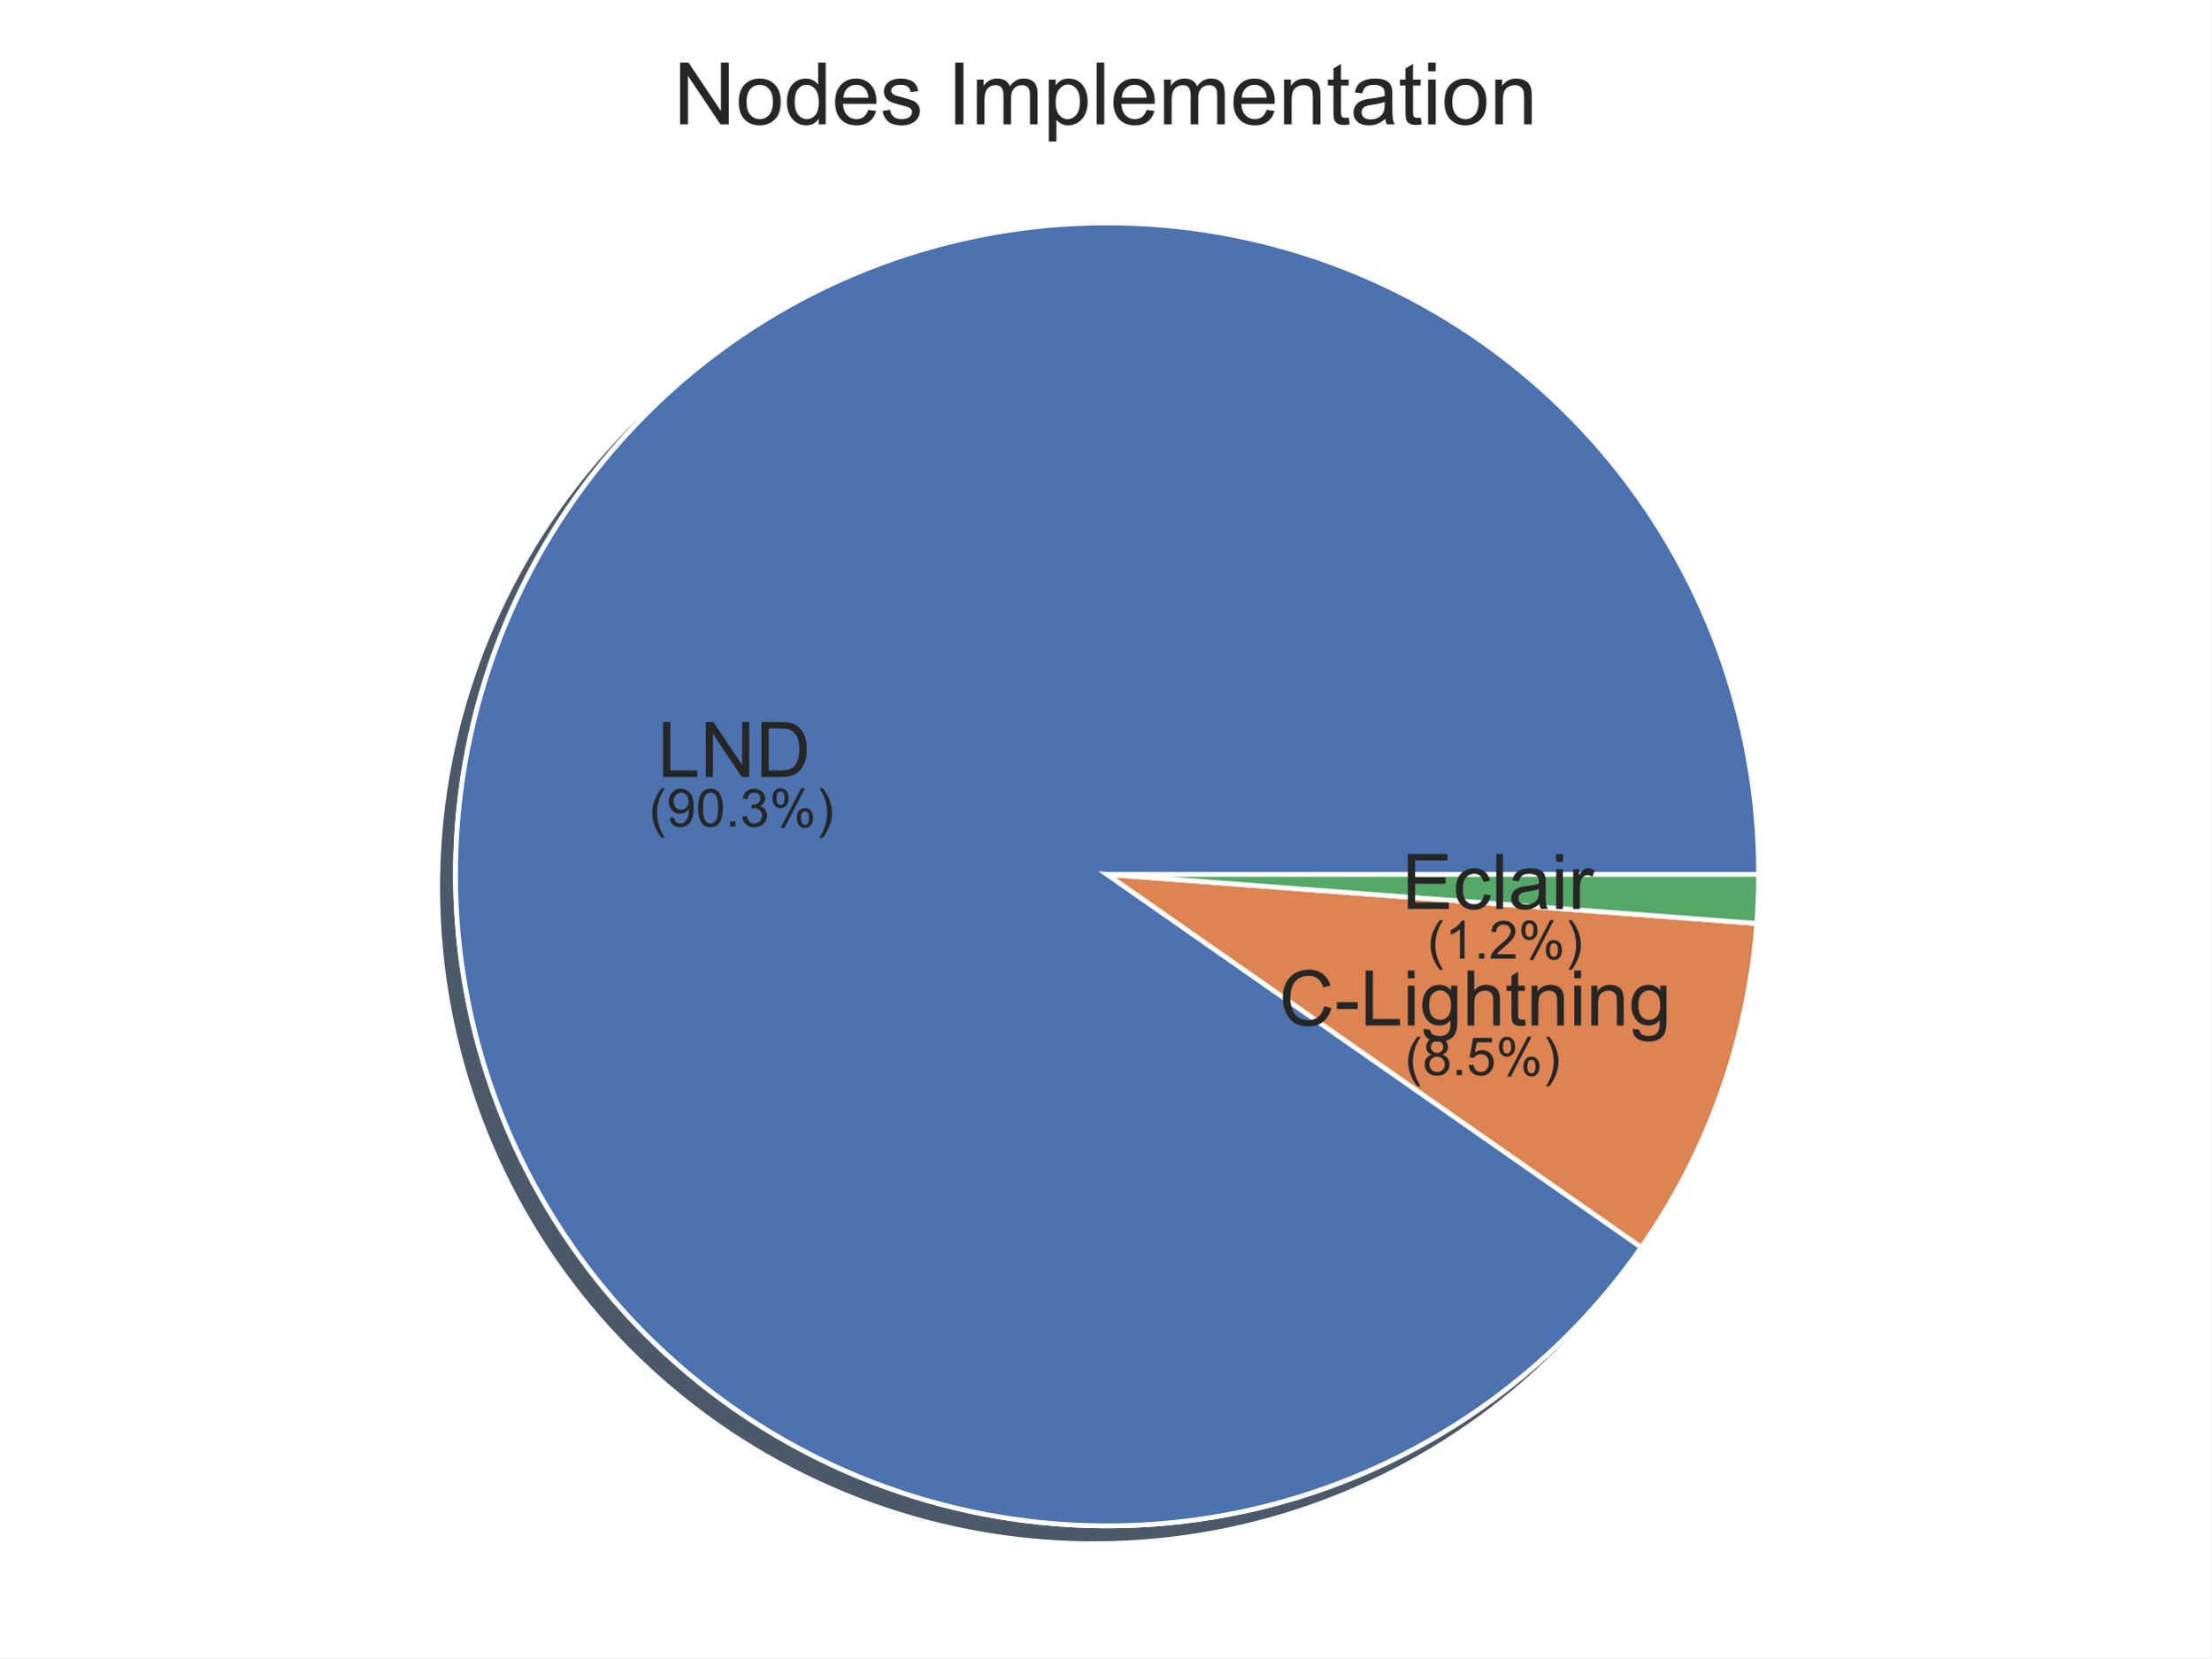
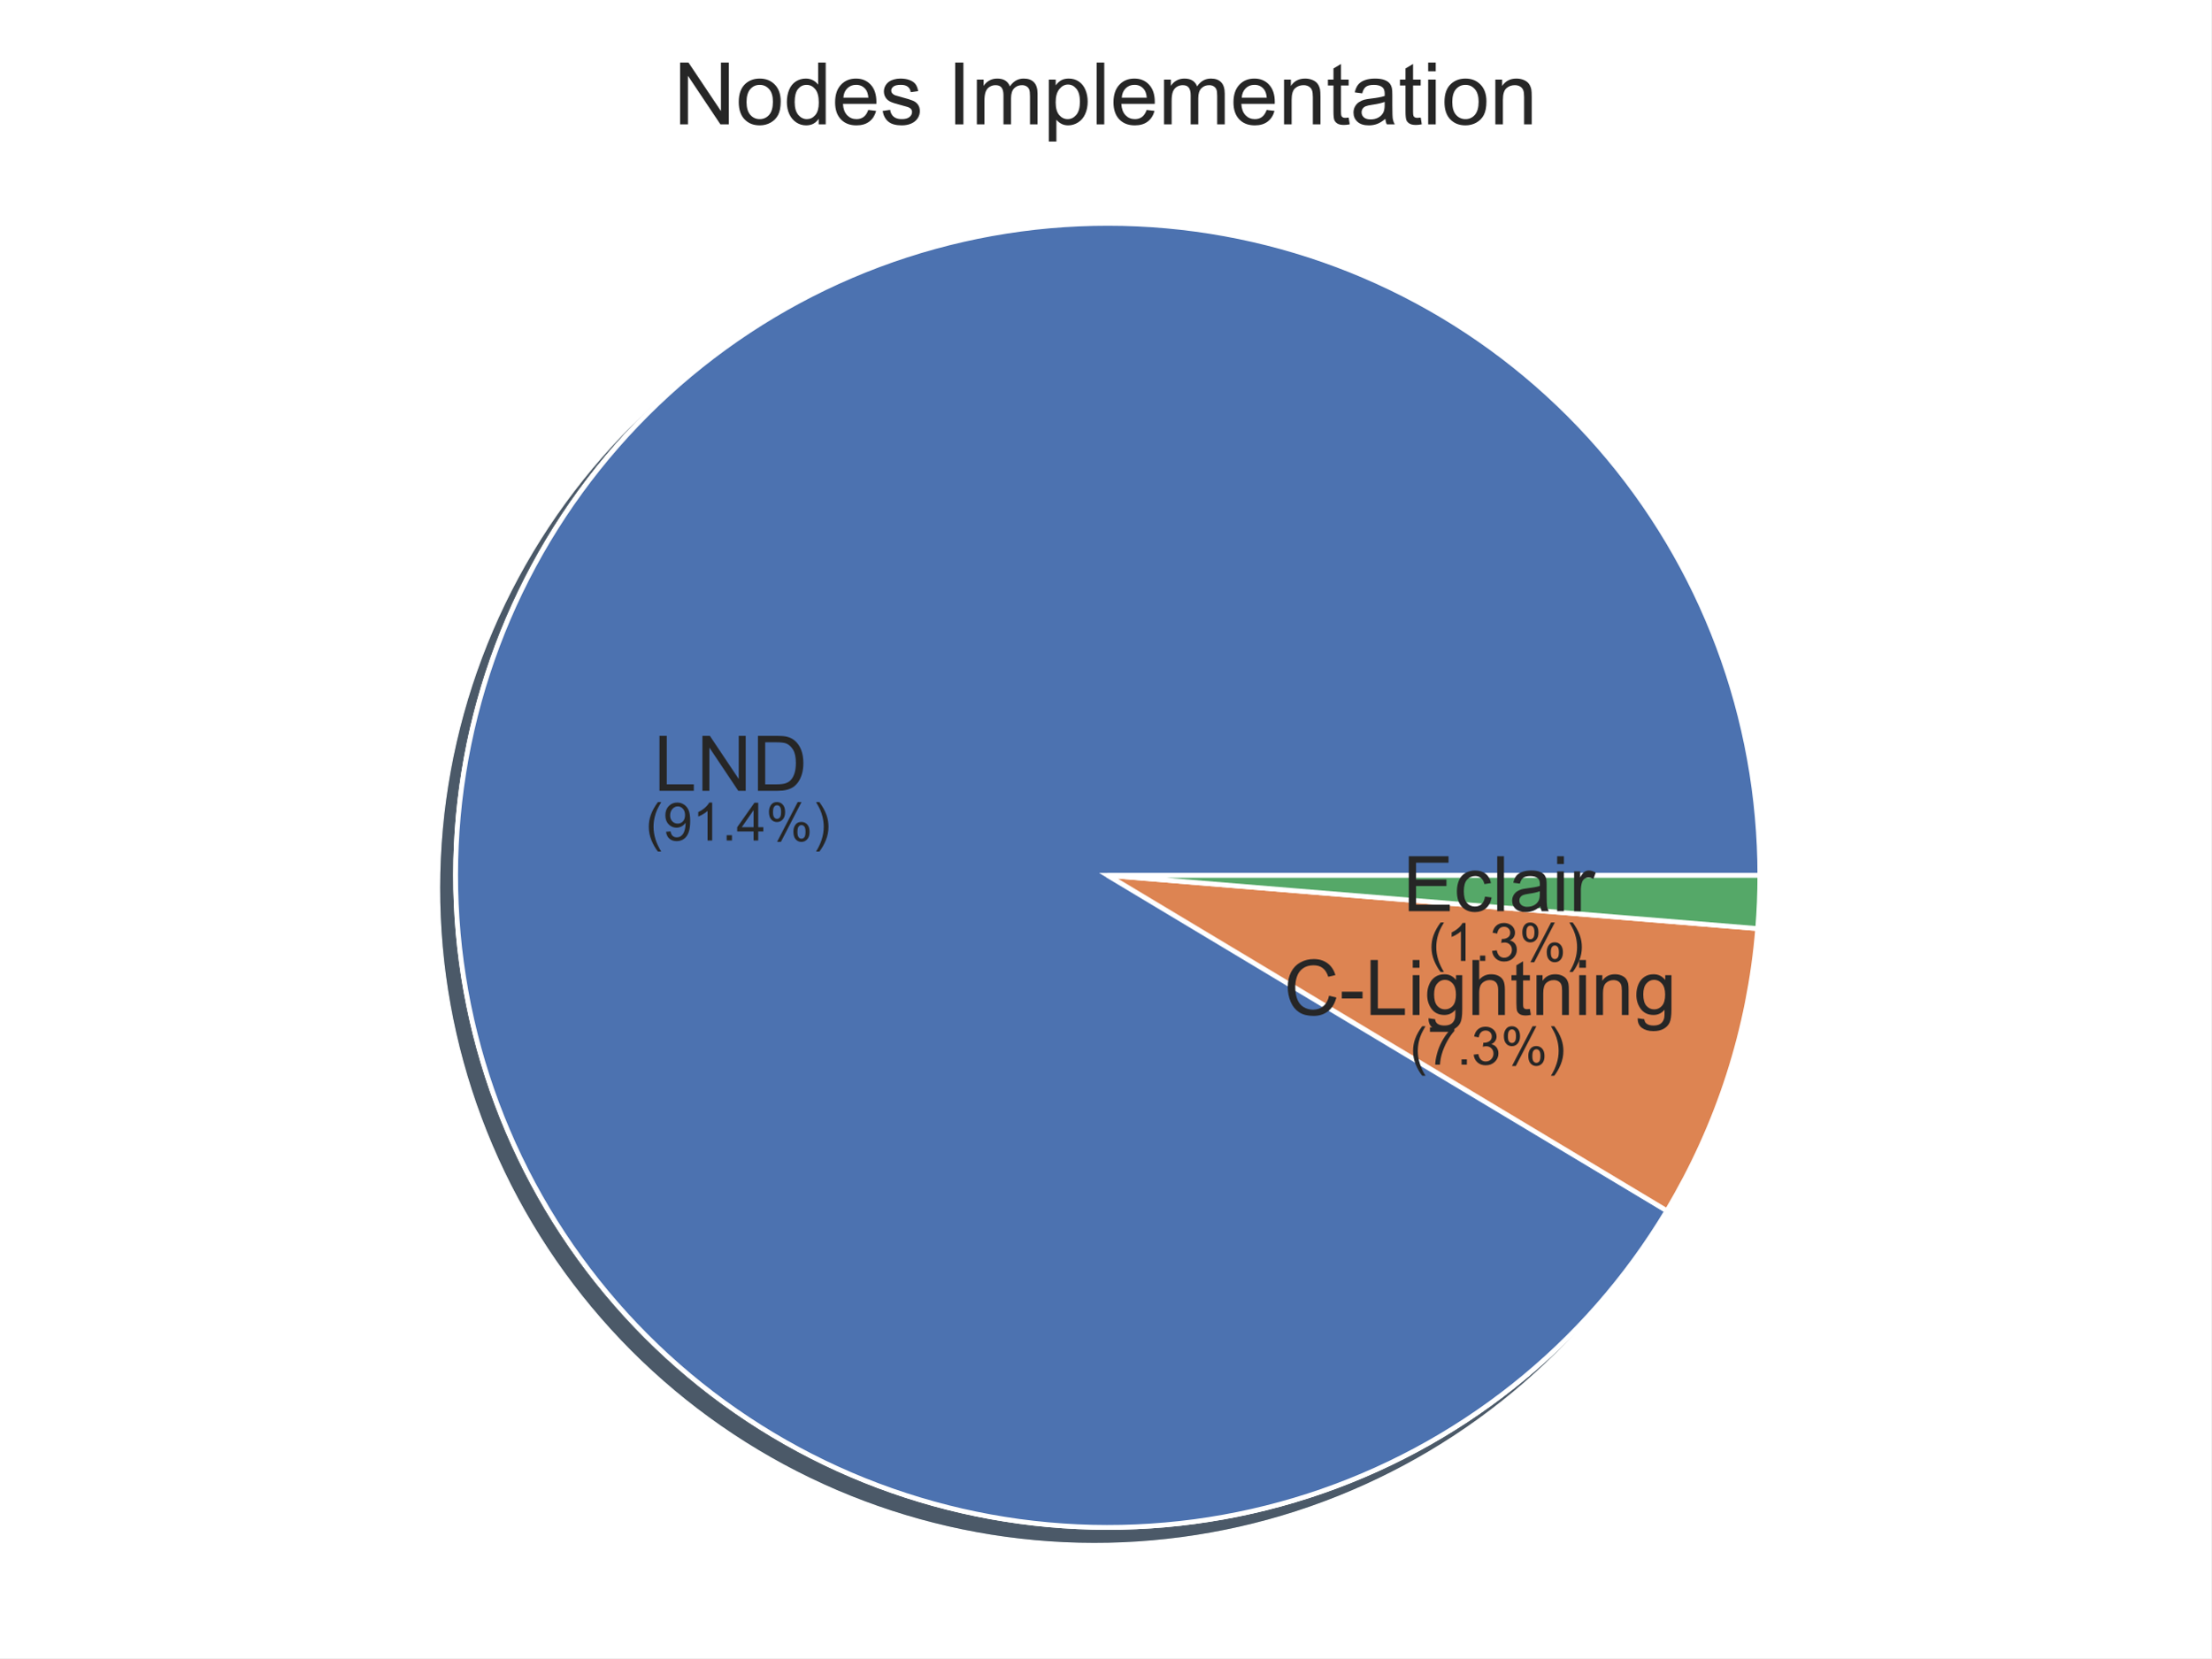
<svg xmlns="http://www.w3.org/2000/svg" xmlns:xlink="http://www.w3.org/1999/xlink" height="345.6pt" version="1.1" viewBox="0 0 460.8 345.6" width="460.8pt">
  <defs>
    <style type="text/css">
*{stroke-linecap:butt;stroke-linejoin:round;white-space:pre;}
  </style>
  </defs>
  <g id="figure_1">
    <g id="patch_1">
      <path d="M 0 345.6  L 460.8 345.6  L 460.8 0  L 0 0  z " style="fill:#ffffff;" />
    </g>
    <g id="axes_1">
      <g id="matplotlib.axis_1" />
      <g id="matplotlib.axis_2" />
      <g id="patch_2">
-         <path d="M 363.79 184.964  C 363.79 168.871 360.929 152.906 355.342 137.814  C 349.754 122.723 341.528 108.745 331.048 96.532  C 320.568 84.32 308 74.068 293.931 66.254  C 279.863 58.441 264.517 53.19 248.611 50.747  C 232.705 48.305 216.49 48.709 200.726 51.942  C 184.961 55.174 169.896 61.183 156.235 69.689  C 142.573 78.194 130.532 89.06 120.674 101.779  C 110.815 114.499 103.296 128.87 98.468 144.221  C 93.639 159.572 91.578 175.66 92.38 191.733  C 93.183 207.805 96.836 223.608 103.169 238.402  C 109.502 253.196 118.415 266.747 129.491 278.422  C 140.566 290.096 153.63 299.71 168.07 306.812  C 182.511 313.914 198.1 318.394 214.108 320.04  C 230.116 321.687 246.29 320.474 261.874 316.46  C 277.458 312.446 292.204 305.693 305.425 296.517  C 318.645 287.342 330.13 275.889 339.342 262.694  L 228.001 184.964  L 363.79 184.964  z " style="fill:#002235;opacity:0.5;stroke:#002235;stroke-linejoin:miter;" />
+         <path d="M 364.044 185.172  C 364.044 168.868 361.111 152.697 355.384 137.432  C 349.657 122.167 341.229 108.057 330.505 95.776  C 319.781 83.496 306.934 73.245 292.58 65.514  C 278.225 57.784 262.596 52.699 246.441 50.503  C 230.285 48.307 213.866 49.036 197.969 52.655  C 182.072 56.274 166.955 62.725 153.342 71.697  C 139.73 80.67 127.842 92.019 118.248 105.202  C 108.655 118.384 101.511 133.186 97.16 148.898  C 92.808 164.611 91.319 180.979 92.764 197.218  C 94.209 213.458 98.565 229.306 105.622 244.003  C 112.68 258.7 122.325 272.008 134.095 283.289  C 145.866 294.571 159.571 303.643 174.554 310.071  C 189.537 316.499 205.555 320.179 221.841 320.934  C 238.128 321.689 254.418 319.508 269.932 314.494  C 285.445 309.48 299.931 301.715 312.695 291.571  C 325.459 281.428 336.294 269.069 344.681 255.088  L 228.137 185.172  L 364.044 185.172  z " style="fill:#002235;opacity:0.5;stroke:#002235;stroke-linejoin:miter;" />
      </g>
      <g id="patch_3">
-         <path d="M 339.342 262.694  C 346.271 252.768 351.842 241.961 355.906 230.559  C 359.971 219.157 362.493 207.262 363.404 195.192  L 228.001 184.964  L 339.342 262.694  z " style="fill:#432b02;opacity:0.5;stroke:#432b02;stroke-linejoin:miter;" />
+         <path d="M 344.681 255.088  C 350.032 246.169 354.341 236.666 357.524 226.764  C 360.707 216.862 362.743 206.627 363.591 196.261  L 228.137 185.172  L 344.681 255.088  z " style="fill:#432b02;opacity:0.5;stroke:#432b02;stroke-linejoin:miter;" />
      </g>
      <g id="patch_4">
-         <path d="M 363.404 195.192  C 363.533 193.49 363.629 191.787 363.694 190.081  C 363.758 188.376 363.79 186.67 363.79 184.963  L 228.001 184.964  L 363.404 195.192  z " style="fill:#012f22;opacity:0.5;stroke:#012f22;stroke-linejoin:miter;" />
+         <path d="M 363.591 196.261  C 363.742 194.417 363.856 192.57 363.931 190.721  C 364.007 188.873 364.044 187.023 364.044 185.172  L 228.137 185.172  L 363.591 196.261  z " style="fill:#012f22;opacity:0.5;stroke:#012f22;stroke-linejoin:miter;" />
      </g>
      <g id="patch_5">
-         <path d="M 363.79 184.964  C 363.79 168.871 360.929 152.906 355.342 137.814  C 349.754 122.723 341.528 108.745 331.048 96.532  C 320.568 84.32 308 74.068 293.931 66.254  C 279.863 58.441 264.517 53.19 248.611 50.747  C 232.705 48.305 216.49 48.709 200.726 51.942  C 184.961 55.174 169.896 61.183 156.235 69.689  C 142.573 78.194 130.532 89.06 120.674 101.779  C 110.815 114.499 103.296 128.87 98.468 144.221  C 93.639 159.572 91.578 175.66 92.38 191.733  C 93.183 207.805 96.836 223.608 103.169 238.402  C 109.502 253.196 118.415 266.747 129.491 278.422  C 140.566 290.096 153.63 299.71 168.07 306.812  C 182.511 313.914 198.1 318.394 214.108 320.04  C 230.116 321.687 246.29 320.474 261.874 316.46  C 277.458 312.446 292.204 305.693 305.425 296.517  C 318.645 287.342 330.13 275.889 339.342 262.694  L 228.001 184.964  L 363.79 184.964  z " style="fill:#172235;opacity:0.5;stroke:#172235;stroke-linejoin:miter;" />
+         <path d="M 364.044 185.172  C 364.044 168.868 361.111 152.697 355.384 137.432  C 349.657 122.167 341.229 108.057 330.505 95.776  C 319.781 83.496 306.934 73.245 292.58 65.514  C 278.225 57.784 262.596 52.699 246.441 50.503  C 230.285 48.307 213.866 49.036 197.969 52.655  C 182.072 56.274 166.955 62.725 153.342 71.697  C 139.73 80.67 127.842 92.019 118.248 105.202  C 108.655 118.384 101.511 133.186 97.16 148.898  C 92.808 164.611 91.319 180.979 92.764 197.218  C 94.209 213.458 98.565 229.306 105.622 244.003  C 112.68 258.7 122.325 272.008 134.095 283.289  C 145.866 294.571 159.571 303.643 174.554 310.071  C 189.537 316.499 205.555 320.179 221.841 320.934  C 238.128 321.689 254.418 319.508 269.932 314.494  C 285.445 309.48 299.931 301.715 312.695 291.571  C 325.459 281.428 336.294 269.069 344.681 255.088  L 228.137 185.172  L 364.044 185.172  z " style="fill:#172235;opacity:0.5;stroke:#172235;stroke-linejoin:miter;" />
      </g>
      <g id="patch_6">
-         <path d="M 339.342 262.694  C 346.271 252.768 351.842 241.961 355.906 230.559  C 359.971 219.157 362.493 207.262 363.404 195.192  L 228.001 184.964  L 339.342 262.694  z " style="fill:#422819;opacity:0.5;stroke:#422819;stroke-linejoin:miter;" />
+         <path d="M 344.681 255.088  C 350.032 246.169 354.341 236.666 357.524 226.764  C 360.707 216.862 362.743 206.627 363.591 196.261  L 228.137 185.172  L 344.681 255.088  z " style="fill:#422819;opacity:0.5;stroke:#422819;stroke-linejoin:miter;" />
      </g>
      <g id="patch_7">
-         <path d="M 363.404 195.192  C 363.533 193.49 363.629 191.787 363.694 190.081  C 363.758 188.376 363.79 186.67 363.79 184.963  L 228.001 184.964  L 363.404 195.192  z " style="fill:#19321f;opacity:0.5;stroke:#19321f;stroke-linejoin:miter;" />
+         <path d="M 363.591 196.261  C 363.742 194.417 363.856 192.57 363.931 190.721  C 364.007 188.873 364.044 187.023 364.044 185.172  L 228.137 185.172  L 363.591 196.261  z " style="fill:#19321f;opacity:0.5;stroke:#19321f;stroke-linejoin:miter;" />
      </g>
      <g id="patch_8">
-         <path d="M 366.506 182.248  C 366.506 166.155 363.645 150.19 358.058 135.099  C 352.47 120.007 344.244 106.029 333.764 93.817  C 323.284 81.604 310.715 71.352 296.647 63.538  C 282.579 55.725 267.233 50.474 251.327 48.032  C 235.42 45.589 219.206 45.994 203.441 49.226  C 187.677 52.458 172.612 58.468 158.95 66.973  C 145.289 75.478 133.248 86.344 123.389 99.064  C 113.531 111.783 106.012 126.154 101.184 141.506  C 96.355 156.857 94.294 172.945 95.096 189.017  C 95.898 205.09 99.552 220.892 105.885 235.686  C 112.218 250.48 121.131 264.031 132.206 275.706  C 143.282 287.381 156.346 296.994 170.786 304.096  C 185.227 311.199 200.815 315.678 216.823 317.324  C 232.832 318.971 249.006 317.759 264.589 313.744  C 280.173 309.73 294.92 302.977 308.141 293.802  C 321.361 284.626 332.846 273.173 342.057 259.978  L 230.717 182.248  L 366.506 182.248  z " style="fill:#0173b2;stroke:#ffffff;stroke-linejoin:miter;" />
+         <path d="M 366.763 182.454  C 366.763 166.15 363.829 149.979 358.102 134.714  C 352.375 119.449 343.947 105.339 333.223 93.058  C 322.499 80.778 309.652 70.527 295.298 62.796  C 280.943 55.066 265.314 49.981 249.159 47.785  C 233.004 45.589 216.584 46.318 200.687 49.937  C 184.79 53.556 169.673 60.006 156.06 68.979  C 142.448 77.952 130.56 89.301 120.966 102.483  C 111.373 115.666 104.229 130.468 99.878 146.18  C 95.526 161.892 94.037 178.26 95.483 194.5  C 96.928 210.74 101.283 226.588 108.341 241.285  C 115.398 255.982 125.043 269.29 136.813 280.571  C 148.584 291.853 162.289 300.925 177.272 307.353  C 192.255 313.781 208.273 317.46 224.56 318.216  C 240.846 318.971 257.136 316.789 272.65 311.776  C 288.163 306.762 302.649 298.997 315.413 288.853  C 328.177 278.71 339.012 266.351 347.399 252.37  L 230.855 182.454  L 366.763 182.454  z " style="fill:#0173b2;stroke:#ffffff;stroke-linejoin:miter;" />
      </g>
      <g id="patch_9">
-         <path d="M 342.057 259.978  C 348.987 250.052 354.558 239.245 358.622 227.843  C 362.687 216.441 365.208 204.547 366.12 192.476  L 230.717 182.248  L 342.057 259.978  z " style="fill:#de8f05;stroke:#ffffff;stroke-linejoin:miter;" />
+         <path d="M 347.399 252.37  C 352.75 243.451 357.059 233.947 360.242 224.046  C 363.425 214.144 365.461 203.909 366.309 193.543  L 230.855 182.454  L 347.399 252.37  z " style="fill:#de8f05;stroke:#ffffff;stroke-linejoin:miter;" />
      </g>
      <g id="patch_10">
-         <path d="M 366.12 192.476  C 366.249 190.775 366.345 189.071 366.41 187.366  C 366.474 185.66 366.506 183.954 366.506 182.248  L 230.717 182.248  L 366.12 192.476  z " style="fill:#029e73;stroke:#ffffff;stroke-linejoin:miter;" />
+         <path d="M 366.309 193.543  C 366.46 191.699 366.574 189.852 366.649 188.003  C 366.725 186.154 366.763 184.304 366.763 182.454  L 230.855 182.454  L 366.309 193.543  z " style="fill:#029e73;stroke:#ffffff;stroke-linejoin:miter;" />
      </g>
      <g id="patch_11">
-         <path d="M 366.506 182.248  C 366.506 166.155 363.645 150.19 358.058 135.099  C 352.47 120.007 344.244 106.029 333.764 93.817  C 323.284 81.604 310.715 71.352 296.647 63.538  C 282.579 55.725 267.233 50.474 251.327 48.032  C 235.42 45.589 219.206 45.994 203.441 49.226  C 187.677 52.458 172.612 58.468 158.95 66.973  C 145.289 75.478 133.248 86.344 123.389 99.064  C 113.531 111.783 106.012 126.154 101.184 141.506  C 96.355 156.857 94.294 172.945 95.096 189.017  C 95.898 205.09 99.552 220.892 105.885 235.686  C 112.218 250.48 121.131 264.031 132.206 275.706  C 143.282 287.381 156.346 296.994 170.786 304.096  C 185.227 311.199 200.815 315.678 216.823 317.324  C 232.832 318.971 249.006 317.759 264.589 313.744  C 280.173 309.73 294.92 302.977 308.141 293.802  C 321.361 284.626 332.846 273.173 342.057 259.978  L 230.717 182.248  L 366.506 182.248  z " style="fill:#4c72b0;stroke:#ffffff;stroke-linejoin:miter;" />
+         <path d="M 366.763 182.454  C 366.763 166.15 363.829 149.979 358.102 134.714  C 352.375 119.449 343.947 105.339 333.223 93.058  C 322.499 80.778 309.652 70.527 295.298 62.796  C 280.943 55.066 265.314 49.981 249.159 47.785  C 233.004 45.589 216.584 46.318 200.687 49.937  C 184.79 53.556 169.673 60.006 156.06 68.979  C 142.448 77.952 130.56 89.301 120.966 102.483  C 111.373 115.666 104.229 130.468 99.878 146.18  C 95.526 161.892 94.037 178.26 95.483 194.5  C 96.928 210.74 101.283 226.588 108.341 241.285  C 115.398 255.982 125.043 269.29 136.813 280.571  C 148.584 291.853 162.289 300.925 177.272 307.353  C 192.255 313.781 208.273 317.46 224.56 318.216  C 240.846 318.971 257.136 316.789 272.65 311.776  C 288.163 306.762 302.649 298.997 315.413 288.853  C 328.177 278.71 339.012 266.351 347.399 252.37  L 230.855 182.454  L 366.763 182.454  z " style="fill:#4c72b0;stroke:#ffffff;stroke-linejoin:miter;" />
      </g>
      <g id="patch_12">
-         <path d="M 342.057 259.978  C 348.987 250.052 354.558 239.245 358.622 227.843  C 362.687 216.441 365.208 204.547 366.12 192.476  L 230.717 182.248  L 342.057 259.978  z " style="fill:#dd8452;stroke:#ffffff;stroke-linejoin:miter;" />
+         <path d="M 347.399 252.37  C 352.75 243.451 357.059 233.947 360.242 224.046  C 363.425 214.144 365.461 203.909 366.309 193.543  L 230.855 182.454  L 347.399 252.37  z " style="fill:#dd8452;stroke:#ffffff;stroke-linejoin:miter;" />
      </g>
      <g id="patch_13">
-         <path d="M 366.12 192.476  C 366.249 190.775 366.345 189.071 366.41 187.366  C 366.474 185.66 366.506 183.954 366.506 182.248  L 230.717 182.248  L 366.12 192.476  z " style="fill:#55a868;stroke:#ffffff;stroke-linejoin:miter;" />
+         <path d="M 366.309 193.543  C 366.46 191.699 366.574 189.852 366.649 188.003  C 366.725 186.154 366.763 184.304 366.763 182.454  L 230.855 182.454  L 366.309 193.543  z " style="fill:#55a868;stroke:#ffffff;stroke-linejoin:miter;" />
      </g>
      <g id="text_1">
        <defs>
          <path d="M 7.328 0  L 7.328 71.578  L 16.797 71.578  L 16.797 8.453  L 52.047 8.453  L 52.047 0  z " id="ArialMT-76" />
          <path d="M 7.625 0  L 7.625 71.578  L 17.328 71.578  L 54.938 15.375  L 54.938 71.578  L 64.016 71.578  L 64.016 0  L 54.297 0  L 16.703 56.25  L 16.703 0  z " id="ArialMT-78" />
          <path d="M 7.719 0  L 7.719 71.578  L 32.375 71.578  Q 40.719 71.578 45.125 70.562  Q 51.266 69.141 55.609 65.438  Q 61.281 60.641 64.078 53.188  Q 66.891 45.75 66.891 36.188  Q 66.891 28.031 64.984 21.734  Q 63.094 15.438 60.109 11.297  Q 57.125 7.172 53.578 4.797  Q 50.047 2.438 45.047 1.219  Q 40.047 0 33.547 0  z M 17.188 8.453  L 32.469 8.453  Q 39.547 8.453 43.578 9.766  Q 47.609 11.078 50 13.484  Q 53.375 16.844 55.25 22.531  Q 57.125 28.219 57.125 36.328  Q 57.125 47.562 53.438 53.594  Q 49.75 59.625 44.484 61.672  Q 40.672 63.141 32.234 63.141  L 17.188 63.141  z " id="ArialMT-68" />
        </defs>
-         <g style="fill:#262626;" transform="translate(136.9931 161.9387)scale(0.16 -0.16)">
+         <g style="fill:#262626;" transform="translate(136.265 164.826)scale(0.16 -0.16)">
          <use xlink:href="#ArialMT-76" />
          <use x="55.615" xlink:href="#ArialMT-78" />
          <use x="127.832" xlink:href="#ArialMT-68" />
        </g>
      </g>
      <g id="text_2">
        <defs>
          <path d="M 58.797 25.094  L 68.266 22.703  Q 65.281 11.031 57.547 4.906  Q 49.812 -1.219 38.625 -1.219  Q 27.047 -1.219 19.797 3.484  Q 12.547 8.203 8.766 17.141  Q 4.984 26.078 4.984 36.328  Q 4.984 47.516 9.25 55.828  Q 13.531 64.156 21.406 68.469  Q 29.297 72.797 38.766 72.797  Q 49.516 72.797 56.828 67.328  Q 64.156 61.859 67.047 51.953  L 57.719 49.75  Q 55.219 57.562 50.484 61.125  Q 45.75 64.703 38.578 64.703  Q 30.328 64.703 24.781 60.734  Q 19.234 56.781 16.984 50.109  Q 14.75 43.453 14.75 36.375  Q 14.75 27.25 17.406 20.438  Q 20.062 13.625 25.672 10.25  Q 31.297 6.891 37.844 6.891  Q 45.797 6.891 51.312 11.469  Q 56.844 16.062 58.797 25.094  z " id="ArialMT-67" />
          <path d="M 3.172 21.484  L 3.172 30.328  L 30.172 30.328  L 30.172 21.484  z " id="ArialMT-45" />
          <path d="M 6.641 61.469  L 6.641 71.578  L 15.438 71.578  L 15.438 61.469  z M 6.641 0  L 6.641 51.859  L 15.438 51.859  L 15.438 0  z " id="ArialMT-105" />
          <path d="M 4.984 -4.297  L 13.531 -5.562  Q 14.062 -9.516 16.5 -11.328  Q 19.781 -13.766 25.438 -13.766  Q 31.547 -13.766 34.859 -11.328  Q 38.188 -8.891 39.359 -4.5  Q 40.047 -1.812 39.984 6.781  Q 34.234 0 25.641 0  Q 14.938 0 9.078 7.719  Q 3.219 15.438 3.219 26.219  Q 3.219 33.641 5.906 39.906  Q 8.594 46.188 13.688 49.609  Q 18.797 53.031 25.688 53.031  Q 34.859 53.031 40.828 45.609  L 40.828 51.859  L 48.922 51.859  L 48.922 7.031  Q 48.922 -5.078 46.453 -10.125  Q 44 -15.188 38.641 -18.109  Q 33.297 -21.047 25.484 -21.047  Q 16.219 -21.047 10.5 -16.875  Q 4.781 -12.703 4.984 -4.297  z M 12.25 26.859  Q 12.25 16.656 16.297 11.969  Q 20.359 7.281 26.469 7.281  Q 32.516 7.281 36.609 11.938  Q 40.719 16.609 40.719 26.562  Q 40.719 36.078 36.5 40.906  Q 32.281 45.75 26.312 45.75  Q 20.453 45.75 16.344 40.984  Q 12.25 36.234 12.25 26.859  z " id="ArialMT-103" />
          <path d="M 6.594 0  L 6.594 71.578  L 15.375 71.578  L 15.375 45.906  Q 21.531 53.031 30.906 53.031  Q 36.672 53.031 40.922 50.75  Q 45.172 48.484 47 44.484  Q 48.828 40.484 48.828 32.859  L 48.828 0  L 40.047 0  L 40.047 32.859  Q 40.047 39.453 37.188 42.453  Q 34.328 45.453 29.109 45.453  Q 25.203 45.453 21.75 43.422  Q 18.312 41.406 16.844 37.938  Q 15.375 34.469 15.375 28.375  L 15.375 0  z " id="ArialMT-104" />
          <path d="M 25.781 7.859  L 27.047 0.094  Q 23.344 -0.688 20.406 -0.688  Q 15.625 -0.688 12.984 0.828  Q 10.359 2.344 9.281 4.812  Q 8.203 7.281 8.203 15.188  L 8.203 45.016  L 1.766 45.016  L 1.766 51.859  L 8.203 51.859  L 8.203 64.703  L 16.938 69.969  L 16.938 51.859  L 25.781 51.859  L 25.781 45.016  L 16.938 45.016  L 16.938 14.703  Q 16.938 10.938 17.406 9.859  Q 17.875 8.797 18.922 8.156  Q 19.969 7.516 21.922 7.516  Q 23.391 7.516 25.781 7.859  z " id="ArialMT-116" />
          <path d="M 6.594 0  L 6.594 51.859  L 14.5 51.859  L 14.5 44.484  Q 20.219 53.031 31 53.031  Q 35.688 53.031 39.625 51.344  Q 43.562 49.656 45.516 46.922  Q 47.469 44.188 48.25 40.438  Q 48.734 37.984 48.734 31.891  L 48.734 0  L 39.938 0  L 39.938 31.547  Q 39.938 36.922 38.906 39.578  Q 37.891 42.234 35.281 43.812  Q 32.672 45.406 29.156 45.406  Q 23.531 45.406 19.453 41.844  Q 15.375 38.281 15.375 28.328  L 15.375 0  z " id="ArialMT-110" />
        </defs>
-         <g style="fill:#262626;" transform="translate(266.5487 213.7449)scale(0.16 -0.16)">
+         <g style="fill:#262626;" transform="translate(267.576 211.549)scale(0.16 -0.16)">
          <use xlink:href="#ArialMT-67" />
          <use x="72.217" xlink:href="#ArialMT-45" />
          <use x="105.518" xlink:href="#ArialMT-76" />
          <use x="161.133" xlink:href="#ArialMT-105" />
          <use x="183.35" xlink:href="#ArialMT-103" />
          <use x="238.965" xlink:href="#ArialMT-104" />
          <use x="294.58" xlink:href="#ArialMT-116" />
          <use x="322.363" xlink:href="#ArialMT-110" />
          <use x="377.979" xlink:href="#ArialMT-105" />
          <use x="400.195" xlink:href="#ArialMT-110" />
          <use x="455.811" xlink:href="#ArialMT-103" />
        </g>
      </g>
      <g id="text_3">
        <defs>
          <path d="M 7.906 0  L 7.906 71.578  L 59.672 71.578  L 59.672 63.141  L 17.391 63.141  L 17.391 41.219  L 56.984 41.219  L 56.984 32.812  L 17.391 32.812  L 17.391 8.453  L 61.328 8.453  L 61.328 0  z " id="ArialMT-69" />
          <path d="M 40.438 19  L 49.078 17.875  Q 47.656 8.938 41.812 3.875  Q 35.984 -1.172 27.484 -1.172  Q 16.844 -1.172 10.375 5.781  Q 3.906 12.75 3.906 25.734  Q 3.906 34.125 6.688 40.422  Q 9.469 46.734 15.156 49.875  Q 20.844 53.031 27.547 53.031  Q 35.984 53.031 41.359 48.75  Q 46.734 44.484 48.25 36.625  L 39.703 35.297  Q 38.484 40.531 35.375 43.156  Q 32.281 45.797 27.875 45.797  Q 21.234 45.797 17.078 41.031  Q 12.938 36.281 12.938 25.984  Q 12.938 15.531 16.938 10.797  Q 20.953 6.062 27.391 6.062  Q 32.562 6.062 36.031 9.234  Q 39.5 12.406 40.438 19  z " id="ArialMT-99" />
          <path d="M 6.391 0  L 6.391 71.578  L 15.188 71.578  L 15.188 0  z " id="ArialMT-108" />
          <path d="M 40.438 6.391  Q 35.547 2.25 31.031 0.531  Q 26.516 -1.172 21.344 -1.172  Q 12.797 -1.172 8.203 3  Q 3.609 7.172 3.609 13.672  Q 3.609 17.484 5.344 20.625  Q 7.078 23.781 9.891 25.688  Q 12.703 27.594 16.219 28.562  Q 18.797 29.25 24.031 29.891  Q 34.672 31.156 39.703 32.906  Q 39.75 34.719 39.75 35.203  Q 39.75 40.578 37.25 42.781  Q 33.891 45.75 27.25 45.75  Q 21.047 45.75 18.094 43.578  Q 15.141 41.406 13.719 35.891  L 5.125 37.062  Q 6.297 42.578 8.984 45.969  Q 11.672 49.359 16.75 51.188  Q 21.828 53.031 28.516 53.031  Q 35.156 53.031 39.297 51.469  Q 43.453 49.906 45.406 47.531  Q 47.359 45.172 48.141 41.547  Q 48.578 39.312 48.578 33.453  L 48.578 21.734  Q 48.578 9.469 49.141 6.219  Q 49.703 2.984 51.375 0  L 42.188 0  Q 40.828 2.734 40.438 6.391  z M 39.703 26.031  Q 34.906 24.078 25.344 22.703  Q 19.922 21.922 17.672 20.938  Q 15.438 19.969 14.203 18.094  Q 12.984 16.219 12.984 13.922  Q 12.984 10.406 15.641 8.062  Q 18.312 5.719 23.438 5.719  Q 28.516 5.719 32.469 7.938  Q 36.422 10.156 38.281 14.016  Q 39.703 17 39.703 22.797  z " id="ArialMT-97" />
          <path d="M 6.5 0  L 6.5 51.859  L 14.406 51.859  L 14.406 44  Q 17.438 49.516 20 51.266  Q 22.562 53.031 25.641 53.031  Q 30.078 53.031 34.672 50.203  L 31.641 42.047  Q 28.422 43.953 25.203 43.953  Q 22.312 43.953 20.016 42.219  Q 17.719 40.484 16.75 37.406  Q 15.281 32.719 15.281 27.156  L 15.281 0  z " id="ArialMT-114" />
        </defs>
-         <g style="fill:#262626;" transform="translate(292.1286 189.4547)scale(0.16 -0.16)">
+         <g style="fill:#262626;" transform="translate(292.3278 189.9198)scale(0.16 -0.16)">
          <use xlink:href="#ArialMT-69" />
          <use x="66.699" xlink:href="#ArialMT-99" />
          <use x="116.699" xlink:href="#ArialMT-108" />
          <use x="138.916" xlink:href="#ArialMT-97" />
          <use x="194.531" xlink:href="#ArialMT-105" />
          <use x="216.748" xlink:href="#ArialMT-114" />
        </g>
      </g>
      <g id="text_4">
-         <g style="fill:#262626;" transform="translate(152.9969 148.8666)scale(0.11 -0.11)" />
-         <g style="fill:#262626;" transform="translate(152.9969 160.5012)scale(0.11 -0.11)" />
+         <g style="fill:#262626;" transform="translate(152.2687 151.7539)scale(0.11 -0.11)" />
+         <g style="fill:#262626;" transform="translate(152.2687 163.3885)scale(0.11 -0.11)" />
        <defs>
          <path id="ArialMT-32" />
          <path d="M 23.391 -21.047  Q 16.109 -11.859 11.078 0.438  Q 6.062 12.75 6.062 25.922  Q 6.062 37.547 9.812 48.188  Q 14.203 60.547 23.391 72.797  L 29.688 72.797  Q 23.781 62.641 21.875 58.297  Q 18.891 51.562 17.188 44.234  Q 15.094 35.109 15.094 25.875  Q 15.094 2.391 29.688 -21.047  z " id="ArialMT-40" />
          <path d="M 5.469 16.547  L 13.922 17.328  Q 14.984 11.375 18.016 8.688  Q 21.047 6 25.781 6  Q 29.828 6 32.875 7.859  Q 35.938 9.719 37.891 12.812  Q 39.844 15.922 41.156 21.188  Q 42.484 26.469 42.484 31.938  Q 42.484 32.516 42.438 33.688  Q 39.797 29.5 35.234 26.875  Q 30.672 24.266 25.344 24.266  Q 16.453 24.266 10.297 30.703  Q 4.156 37.156 4.156 47.703  Q 4.156 58.594 10.578 65.234  Q 17 71.875 26.656 71.875  Q 33.641 71.875 39.422 68.109  Q 45.219 64.359 48.219 57.391  Q 51.219 50.438 51.219 37.25  Q 51.219 23.531 48.234 15.406  Q 45.266 7.281 39.375 3.031  Q 33.5 -1.219 25.594 -1.219  Q 17.188 -1.219 11.859 3.438  Q 6.547 8.109 5.469 16.547  z M 41.453 48.141  Q 41.453 55.719 37.422 60.156  Q 33.406 64.594 27.734 64.594  Q 21.875 64.594 17.531 59.812  Q 13.188 55.031 13.188 47.406  Q 13.188 40.578 17.312 36.297  Q 21.438 32.031 27.484 32.031  Q 33.594 32.031 37.516 36.297  Q 41.453 40.578 41.453 48.141  z " id="ArialMT-57" />
-           <path d="M 4.156 35.297  Q 4.156 48 6.766 55.734  Q 9.375 63.484 14.516 67.672  Q 19.672 71.875 27.484 71.875  Q 33.25 71.875 37.594 69.547  Q 41.938 67.234 44.766 62.859  Q 47.609 58.5 49.219 52.219  Q 50.828 45.953 50.828 35.297  Q 50.828 22.703 48.234 14.969  Q 45.656 7.234 40.5 3  Q 35.359 -1.219 27.484 -1.219  Q 17.141 -1.219 11.234 6.203  Q 4.156 15.141 4.156 35.297  z M 13.188 35.297  Q 13.188 17.672 17.312 11.828  Q 21.438 6 27.484 6  Q 33.547 6 37.672 11.859  Q 41.797 17.719 41.797 35.297  Q 41.797 52.984 37.672 58.781  Q 33.547 64.594 27.391 64.594  Q 21.344 64.594 17.719 59.469  Q 13.188 52.938 13.188 35.297  z " id="ArialMT-48" />
+           <path d="M 37.25 0  L 28.469 0  L 28.469 56  Q 25.297 52.984 20.141 49.953  Q 14.984 46.922 10.891 45.406  L 10.891 53.906  Q 18.266 57.375 23.781 62.297  Q 29.297 67.234 31.594 71.875  L 37.25 71.875  z " id="ArialMT-49" />
          <path d="M 9.078 0  L 9.078 10.016  L 19.094 10.016  L 19.094 0  z " id="ArialMT-46" />
-           <path d="M 4.203 18.891  L 12.984 20.062  Q 14.5 12.594 18.141 9.297  Q 21.781 6 27 6  Q 33.203 6 37.469 10.297  Q 41.75 14.594 41.75 20.953  Q 41.75 27 37.797 30.922  Q 33.844 34.859 27.734 34.859  Q 25.25 34.859 21.531 33.891  L 22.516 41.609  Q 23.391 41.5 23.922 41.5  Q 29.547 41.5 34.031 44.422  Q 38.531 47.359 38.531 53.469  Q 38.531 58.297 35.25 61.469  Q 31.984 64.656 26.812 64.656  Q 21.688 64.656 18.266 61.422  Q 14.844 58.203 13.875 51.766  L 5.078 53.328  Q 6.688 62.156 12.391 67.016  Q 18.109 71.875 26.609 71.875  Q 32.469 71.875 37.391 69.359  Q 42.328 66.844 44.938 62.5  Q 47.562 58.156 47.562 53.266  Q 47.562 48.641 45.062 44.828  Q 42.578 41.016 37.703 38.766  Q 44.047 37.312 47.562 32.688  Q 51.078 28.078 51.078 21.141  Q 51.078 11.766 44.234 5.25  Q 37.406 -1.266 26.953 -1.266  Q 17.531 -1.266 11.297 4.344  Q 5.078 9.969 4.203 18.891  z " id="ArialMT-51" />
+           <path d="M 32.328 0  L 32.328 17.141  L 1.266 17.141  L 1.266 25.203  L 33.938 71.578  L 41.109 71.578  L 41.109 25.203  L 50.781 25.203  L 50.781 17.141  L 41.109 17.141  L 41.109 0  z M 32.328 25.203  L 32.328 57.469  L 9.906 25.203  z " id="ArialMT-52" />
          <path d="M 5.812 54.391  Q 5.812 62.062 9.672 67.422  Q 13.531 72.797 20.844 72.797  Q 27.594 72.797 32 67.984  Q 36.422 63.188 36.422 53.859  Q 36.422 44.781 31.953 39.875  Q 27.484 34.969 20.953 34.969  Q 14.453 34.969 10.125 39.797  Q 5.812 44.625 5.812 54.391  z M 21.094 66.75  Q 17.828 66.75 15.656 63.906  Q 13.484 61.078 13.484 53.516  Q 13.484 46.625 15.672 43.812  Q 17.875 41.016 21.094 41.016  Q 24.422 41.016 26.594 43.844  Q 28.766 46.688 28.766 54.203  Q 28.766 61.141 26.562 63.938  Q 24.359 66.75 21.094 66.75  z M 21.141 -2.641  L 60.297 72.797  L 67.438 72.797  L 28.422 -2.641  z M 52.094 16.797  Q 52.094 24.516 55.953 29.859  Q 59.812 35.203 67.188 35.203  Q 73.922 35.203 78.344 30.391  Q 82.766 25.594 82.766 16.266  Q 82.766 7.172 78.297 2.266  Q 73.828 -2.641 67.234 -2.641  Q 60.75 -2.641 56.422 2.219  Q 52.094 7.078 52.094 16.797  z M 67.438 29.156  Q 64.109 29.156 61.938 26.312  Q 59.766 23.484 59.766 15.922  Q 59.766 9.078 61.953 6.25  Q 64.156 3.422 67.391 3.422  Q 70.75 3.422 72.922 6.25  Q 75.094 9.078 75.094 16.609  Q 75.094 23.531 72.891 26.344  Q 70.703 29.156 67.438 29.156  z " id="ArialMT-37" />
          <path d="M 12.359 -21.047  L 6.062 -21.047  Q 20.656 2.391 20.656 25.875  Q 20.656 35.062 18.562 44.094  Q 16.891 51.422 13.922 58.156  Q 12.016 62.547 6.062 72.797  L 12.359 72.797  Q 21.531 60.547 25.922 48.188  Q 29.688 37.547 29.688 25.922  Q 29.688 12.75 24.625 0.438  Q 19.578 -11.859 12.359 -21.047  z " id="ArialMT-41" />
        </defs>
-         <g style="fill:#262626;" transform="translate(132.212 172.2966)scale(0.11 -0.11)">
+         <g style="fill:#262626;" transform="translate(131.4839 175.1839)scale(0.11 -0.11)">
          <use xlink:href="#ArialMT-32" />
          <use x="27.783" xlink:href="#ArialMT-40" />
          <use x="61.084" xlink:href="#ArialMT-57" />
-           <use x="116.699" xlink:href="#ArialMT-48" />
+           <use x="116.699" xlink:href="#ArialMT-49" />
          <use x="172.314" xlink:href="#ArialMT-46" />
-           <use x="200.098" xlink:href="#ArialMT-51" />
+           <use x="200.098" xlink:href="#ArialMT-52" />
          <use x="255.713" xlink:href="#ArialMT-37" />
          <use x="344.629" xlink:href="#ArialMT-41" />
        </g>
      </g>
      <g id="text_5">
-         <g style="fill:#262626;" transform="translate(307.46 200.6691)scale(0.11 -0.11)" />
-         <g style="fill:#262626;" transform="translate(307.46 212.3037)scale(0.11 -0.11)" />
+         <g style="fill:#262626;" transform="translate(308.4873 198.4732)scale(0.11 -0.11)" />
+         <g style="fill:#262626;" transform="translate(308.4873 210.1078)scale(0.11 -0.11)" />
        <defs>
-           <path d="M 17.672 38.812  Q 12.203 40.828 9.562 44.531  Q 6.938 48.25 6.938 53.422  Q 6.938 61.234 12.547 66.547  Q 18.172 71.875 27.484 71.875  Q 36.859 71.875 42.578 66.422  Q 48.297 60.984 48.297 53.172  Q 48.297 48.188 45.672 44.5  Q 43.062 40.828 37.75 38.812  Q 44.344 36.672 47.781 31.875  Q 51.219 27.094 51.219 20.453  Q 51.219 11.281 44.719 5.031  Q 38.234 -1.219 27.641 -1.219  Q 17.047 -1.219 10.547 5.047  Q 4.047 11.328 4.047 20.703  Q 4.047 27.688 7.594 32.391  Q 11.141 37.109 17.672 38.812  z M 15.922 53.719  Q 15.922 48.641 19.188 45.406  Q 22.469 42.188 27.688 42.188  Q 32.766 42.188 36.016 45.375  Q 39.266 48.578 39.266 53.219  Q 39.266 58.062 35.906 61.359  Q 32.562 64.656 27.594 64.656  Q 22.562 64.656 19.234 61.422  Q 15.922 58.203 15.922 53.719  z M 13.094 20.656  Q 13.094 16.891 14.875 13.375  Q 16.656 9.859 20.172 7.922  Q 23.688 6 27.734 6  Q 34.031 6 38.125 10.047  Q 42.234 14.109 42.234 20.359  Q 42.234 26.703 38.016 30.859  Q 33.797 35.016 27.438 35.016  Q 21.234 35.016 17.156 30.906  Q 13.094 26.812 13.094 20.656  z " id="ArialMT-56" />
-           <path d="M 4.156 18.75  L 13.375 19.531  Q 14.406 12.797 18.141 9.391  Q 21.875 6 27.156 6  Q 33.5 6 37.891 10.781  Q 42.281 15.578 42.281 23.484  Q 42.281 31 38.062 35.344  Q 33.844 39.703 27 39.703  Q 22.75 39.703 19.328 37.766  Q 15.922 35.844 13.969 32.766  L 5.719 33.844  L 12.641 70.609  L 48.25 70.609  L 48.25 62.203  L 19.672 62.203  L 15.828 42.969  Q 22.266 47.469 29.344 47.469  Q 38.719 47.469 45.156 40.969  Q 51.609 34.469 51.609 24.266  Q 51.609 14.547 45.953 7.469  Q 39.062 -1.219 27.156 -1.219  Q 17.391 -1.219 11.203 4.25  Q 5.031 9.719 4.156 18.75  z " id="ArialMT-53" />
+           <path d="M 4.734 62.203  L 4.734 70.656  L 51.078 70.656  L 51.078 63.812  Q 44.234 56.547 37.516 44.484  Q 30.812 32.422 27.156 19.672  Q 24.516 10.688 23.781 0  L 14.75 0  Q 14.891 8.453 18.062 20.406  Q 21.234 32.375 27.172 43.484  Q 33.109 54.594 39.797 62.203  z " id="ArialMT-55" />
+           <path d="M 4.203 18.891  L 12.984 20.062  Q 14.5 12.594 18.141 9.297  Q 21.781 6 27 6  Q 33.203 6 37.469 10.297  Q 41.75 14.594 41.75 20.953  Q 41.75 27 37.797 30.922  Q 33.844 34.859 27.734 34.859  Q 25.25 34.859 21.531 33.891  L 22.516 41.609  Q 23.391 41.5 23.922 41.5  Q 29.547 41.5 34.031 44.422  Q 38.531 47.359 38.531 53.469  Q 38.531 58.297 35.25 61.469  Q 31.984 64.656 26.812 64.656  Q 21.688 64.656 18.266 61.422  Q 14.844 58.203 13.875 51.766  L 5.078 53.328  Q 6.688 62.156 12.391 67.016  Q 18.109 71.875 26.609 71.875  Q 32.469 71.875 37.391 69.359  Q 42.328 66.844 44.938 62.5  Q 47.562 58.156 47.562 53.266  Q 47.562 48.641 45.062 44.828  Q 42.578 41.016 37.703 38.766  Q 44.047 37.312 47.562 32.688  Q 51.078 28.078 51.078 21.141  Q 51.078 11.766 44.234 5.25  Q 37.406 -1.266 26.953 -1.266  Q 17.531 -1.266 11.297 4.344  Q 5.078 9.969 4.203 18.891  z " id="ArialMT-51" />
        </defs>
-         <g style="fill:#262626;" transform="translate(289.7336 224.0991)scale(0.11 -0.11)">
+         <g style="fill:#262626;" transform="translate(290.7609 221.9032)scale(0.11 -0.11)">
          <use xlink:href="#ArialMT-32" />
          <use x="27.783" xlink:href="#ArialMT-40" />
-           <use x="61.084" xlink:href="#ArialMT-56" />
+           <use x="61.084" xlink:href="#ArialMT-55" />
          <use x="116.699" xlink:href="#ArialMT-46" />
-           <use x="144.482" xlink:href="#ArialMT-53" />
+           <use x="144.482" xlink:href="#ArialMT-51" />
          <use x="200.098" xlink:href="#ArialMT-37" />
          <use x="289.014" xlink:href="#ArialMT-41" />
        </g>
      </g>
      <g id="text_6">
-         <g style="fill:#262626;" transform="translate(312.1324 176.3827)scale(0.11 -0.11)" />
-         <g style="fill:#262626;" transform="translate(312.1324 188.0172)scale(0.11 -0.11)" />
-         <defs>
-           <path d="M 37.25 0  L 28.469 0  L 28.469 56  Q 25.297 52.984 20.141 49.953  Q 14.984 46.922 10.891 45.406  L 10.891 53.906  Q 18.266 57.375 23.781 62.297  Q 29.297 67.234 31.594 71.875  L 37.25 71.875  z " id="ArialMT-49" />
-           <path d="M 50.344 8.453  L 50.344 0  L 3.031 0  Q 2.938 3.172 4.047 6.109  Q 5.859 10.938 9.828 15.625  Q 13.812 20.312 21.344 26.469  Q 33.016 36.031 37.109 41.625  Q 41.219 47.219 41.219 52.203  Q 41.219 57.422 37.469 61  Q 33.734 64.594 27.734 64.594  Q 21.391 64.594 17.578 60.781  Q 13.766 56.984 13.719 50.25  L 4.688 51.172  Q 5.609 61.281 11.656 66.578  Q 17.719 71.875 27.938 71.875  Q 38.234 71.875 44.234 66.156  Q 50.25 60.453 50.25 52  Q 50.25 47.703 48.484 43.547  Q 46.734 39.406 42.656 34.812  Q 38.578 30.219 29.109 22.219  Q 21.188 15.578 18.938 13.203  Q 16.703 10.844 15.234 8.453  z " id="ArialMT-50" />
-         </defs>
-         <g style="fill:#262626;" transform="translate(294.4061 199.8127)scale(0.11 -0.11)">
+         <g style="fill:#262626;" transform="translate(312.3316 176.8478)scale(0.11 -0.11)" />
+         <g style="fill:#262626;" transform="translate(312.3316 188.4823)scale(0.11 -0.11)" />
+         <g style="fill:#262626;" transform="translate(294.6052 200.2778)scale(0.11 -0.11)">
          <use xlink:href="#ArialMT-32" />
          <use x="27.783" xlink:href="#ArialMT-40" />
          <use x="61.084" xlink:href="#ArialMT-49" />
          <use x="116.699" xlink:href="#ArialMT-46" />
-           <use x="144.482" xlink:href="#ArialMT-50" />
+           <use x="144.482" xlink:href="#ArialMT-51" />
          <use x="200.098" xlink:href="#ArialMT-37" />
          <use x="289.014" xlink:href="#ArialMT-41" />
        </g>
      </g>
      <g id="text_7">
        <defs>
          <path d="M 3.328 25.922  Q 3.328 40.328 11.328 47.266  Q 18.016 53.031 27.641 53.031  Q 38.328 53.031 45.109 46.016  Q 51.906 39.016 51.906 26.656  Q 51.906 16.656 48.906 10.906  Q 45.906 5.172 40.156 2  Q 34.422 -1.172 27.641 -1.172  Q 16.75 -1.172 10.031 5.812  Q 3.328 12.797 3.328 25.922  z M 12.359 25.922  Q 12.359 15.969 16.703 11.016  Q 21.047 6.062 27.641 6.062  Q 34.188 6.062 38.531 11.031  Q 42.875 16.016 42.875 26.219  Q 42.875 35.844 38.5 40.797  Q 34.125 45.75 27.641 45.75  Q 21.047 45.75 16.703 40.812  Q 12.359 35.891 12.359 25.922  z " id="ArialMT-111" />
          <path d="M 40.234 0  L 40.234 6.547  Q 35.297 -1.172 25.734 -1.172  Q 19.531 -1.172 14.328 2.25  Q 9.125 5.672 6.266 11.797  Q 3.422 17.922 3.422 25.875  Q 3.422 33.641 6 39.969  Q 8.594 46.297 13.766 49.656  Q 18.953 53.031 25.344 53.031  Q 30.031 53.031 33.688 51.047  Q 37.359 49.078 39.656 45.906  L 39.656 71.578  L 48.391 71.578  L 48.391 0  z M 12.453 25.875  Q 12.453 15.922 16.641 10.984  Q 20.844 6.062 26.562 6.062  Q 32.328 6.062 36.344 10.766  Q 40.375 15.484 40.375 25.141  Q 40.375 35.797 36.266 40.766  Q 32.172 45.75 26.172 45.75  Q 20.312 45.75 16.375 40.969  Q 12.453 36.188 12.453 25.875  z " id="ArialMT-100" />
          <path d="M 42.094 16.703  L 51.172 15.578  Q 49.031 7.625 43.219 3.219  Q 37.406 -1.172 28.375 -1.172  Q 17 -1.172 10.328 5.828  Q 3.656 12.844 3.656 25.484  Q 3.656 38.578 10.391 45.797  Q 17.141 53.031 27.875 53.031  Q 38.281 53.031 44.875 45.953  Q 51.469 38.875 51.469 26.031  Q 51.469 25.25 51.422 23.688  L 12.75 23.688  Q 13.234 15.141 17.578 10.594  Q 21.922 6.062 28.422 6.062  Q 33.25 6.062 36.672 8.594  Q 40.094 11.141 42.094 16.703  z M 13.234 30.906  L 42.188 30.906  Q 41.609 37.453 38.875 40.719  Q 34.672 45.797 27.984 45.797  Q 21.922 45.797 17.797 41.75  Q 13.672 37.703 13.234 30.906  z " id="ArialMT-101" />
          <path d="M 3.078 15.484  L 11.766 16.844  Q 12.5 11.625 15.844 8.844  Q 19.188 6.062 25.203 6.062  Q 31.25 6.062 34.172 8.516  Q 37.109 10.984 37.109 14.312  Q 37.109 17.281 34.516 19  Q 32.719 20.172 25.531 21.969  Q 15.875 24.422 12.141 26.203  Q 8.406 27.984 6.469 31.125  Q 4.547 34.281 4.547 38.094  Q 4.547 41.547 6.125 44.5  Q 7.719 47.469 10.453 49.422  Q 12.5 50.922 16.031 51.969  Q 19.578 53.031 23.641 53.031  Q 29.734 53.031 34.344 51.266  Q 38.969 49.516 41.156 46.5  Q 43.359 43.5 44.188 38.484  L 35.594 37.312  Q 35.016 41.312 32.203 43.547  Q 29.391 45.797 24.266 45.797  Q 18.219 45.797 15.625 43.797  Q 13.031 41.797 13.031 39.109  Q 13.031 37.406 14.109 36.031  Q 15.188 34.625 17.484 33.688  Q 18.797 33.203 25.25 31.453  Q 34.578 28.953 38.25 27.359  Q 41.938 25.781 44.031 22.75  Q 46.141 19.734 46.141 15.234  Q 46.141 10.844 43.578 6.953  Q 41.016 3.078 36.172 0.953  Q 31.344 -1.172 25.25 -1.172  Q 15.141 -1.172 9.844 3.031  Q 4.547 7.234 3.078 15.484  z " id="ArialMT-115" />
          <path d="M 9.328 0  L 9.328 71.578  L 18.797 71.578  L 18.797 0  z " id="ArialMT-73" />
          <path d="M 6.594 0  L 6.594 51.859  L 14.453 51.859  L 14.453 44.578  Q 16.891 48.391 20.938 50.703  Q 25 53.031 30.172 53.031  Q 35.938 53.031 39.625 50.641  Q 43.312 48.25 44.828 43.953  Q 50.984 53.031 60.844 53.031  Q 68.562 53.031 72.703 48.75  Q 76.859 44.484 76.859 35.594  L 76.859 0  L 68.109 0  L 68.109 32.672  Q 68.109 37.938 67.25 40.25  Q 66.406 42.578 64.156 43.984  Q 61.922 45.406 58.891 45.406  Q 53.422 45.406 49.797 41.766  Q 46.188 38.141 46.188 30.125  L 46.188 0  L 37.406 0  L 37.406 33.688  Q 37.406 39.547 35.25 42.469  Q 33.109 45.406 28.219 45.406  Q 24.516 45.406 21.359 43.453  Q 18.219 41.5 16.797 37.734  Q 15.375 33.984 15.375 26.906  L 15.375 0  z " id="ArialMT-109" />
          <path d="M 6.594 -19.875  L 6.594 51.859  L 14.594 51.859  L 14.594 45.125  Q 17.438 49.078 21 51.047  Q 24.562 53.031 29.641 53.031  Q 36.281 53.031 41.359 49.609  Q 46.438 46.188 49.016 39.953  Q 51.609 33.734 51.609 26.312  Q 51.609 18.359 48.75 11.984  Q 45.906 5.609 40.453 2.219  Q 35.016 -1.172 29 -1.172  Q 24.609 -1.172 21.109 0.688  Q 17.625 2.547 15.375 5.375  L 15.375 -19.875  z M 14.547 25.641  Q 14.547 15.625 18.594 10.844  Q 22.656 6.062 28.422 6.062  Q 34.281 6.062 38.453 11.016  Q 42.625 15.969 42.625 26.375  Q 42.625 36.281 38.547 41.203  Q 34.469 46.141 28.812 46.141  Q 23.188 46.141 18.859 40.891  Q 14.547 35.641 14.547 25.641  z " id="ArialMT-112" />
        </defs>
        <g style="fill:#262626;" transform="translate(140.3578 25.92)scale(0.18 -0.18)">
          <use xlink:href="#ArialMT-78" />
          <use x="72.217" xlink:href="#ArialMT-111" />
          <use x="127.832" xlink:href="#ArialMT-100" />
          <use x="183.447" xlink:href="#ArialMT-101" />
          <use x="239.062" xlink:href="#ArialMT-115" />
          <use x="289.062" xlink:href="#ArialMT-32" />
          <use x="316.846" xlink:href="#ArialMT-73" />
          <use x="344.629" xlink:href="#ArialMT-109" />
          <use x="427.93" xlink:href="#ArialMT-112" />
          <use x="483.545" xlink:href="#ArialMT-108" />
          <use x="505.762" xlink:href="#ArialMT-101" />
          <use x="561.377" xlink:href="#ArialMT-109" />
          <use x="644.678" xlink:href="#ArialMT-101" />
          <use x="700.293" xlink:href="#ArialMT-110" />
          <use x="755.908" xlink:href="#ArialMT-116" />
          <use x="783.691" xlink:href="#ArialMT-97" />
          <use x="839.307" xlink:href="#ArialMT-116" />
          <use x="867.09" xlink:href="#ArialMT-105" />
          <use x="889.307" xlink:href="#ArialMT-111" />
          <use x="944.922" xlink:href="#ArialMT-110" />
        </g>
      </g>
    </g>
  </g>
</svg>
